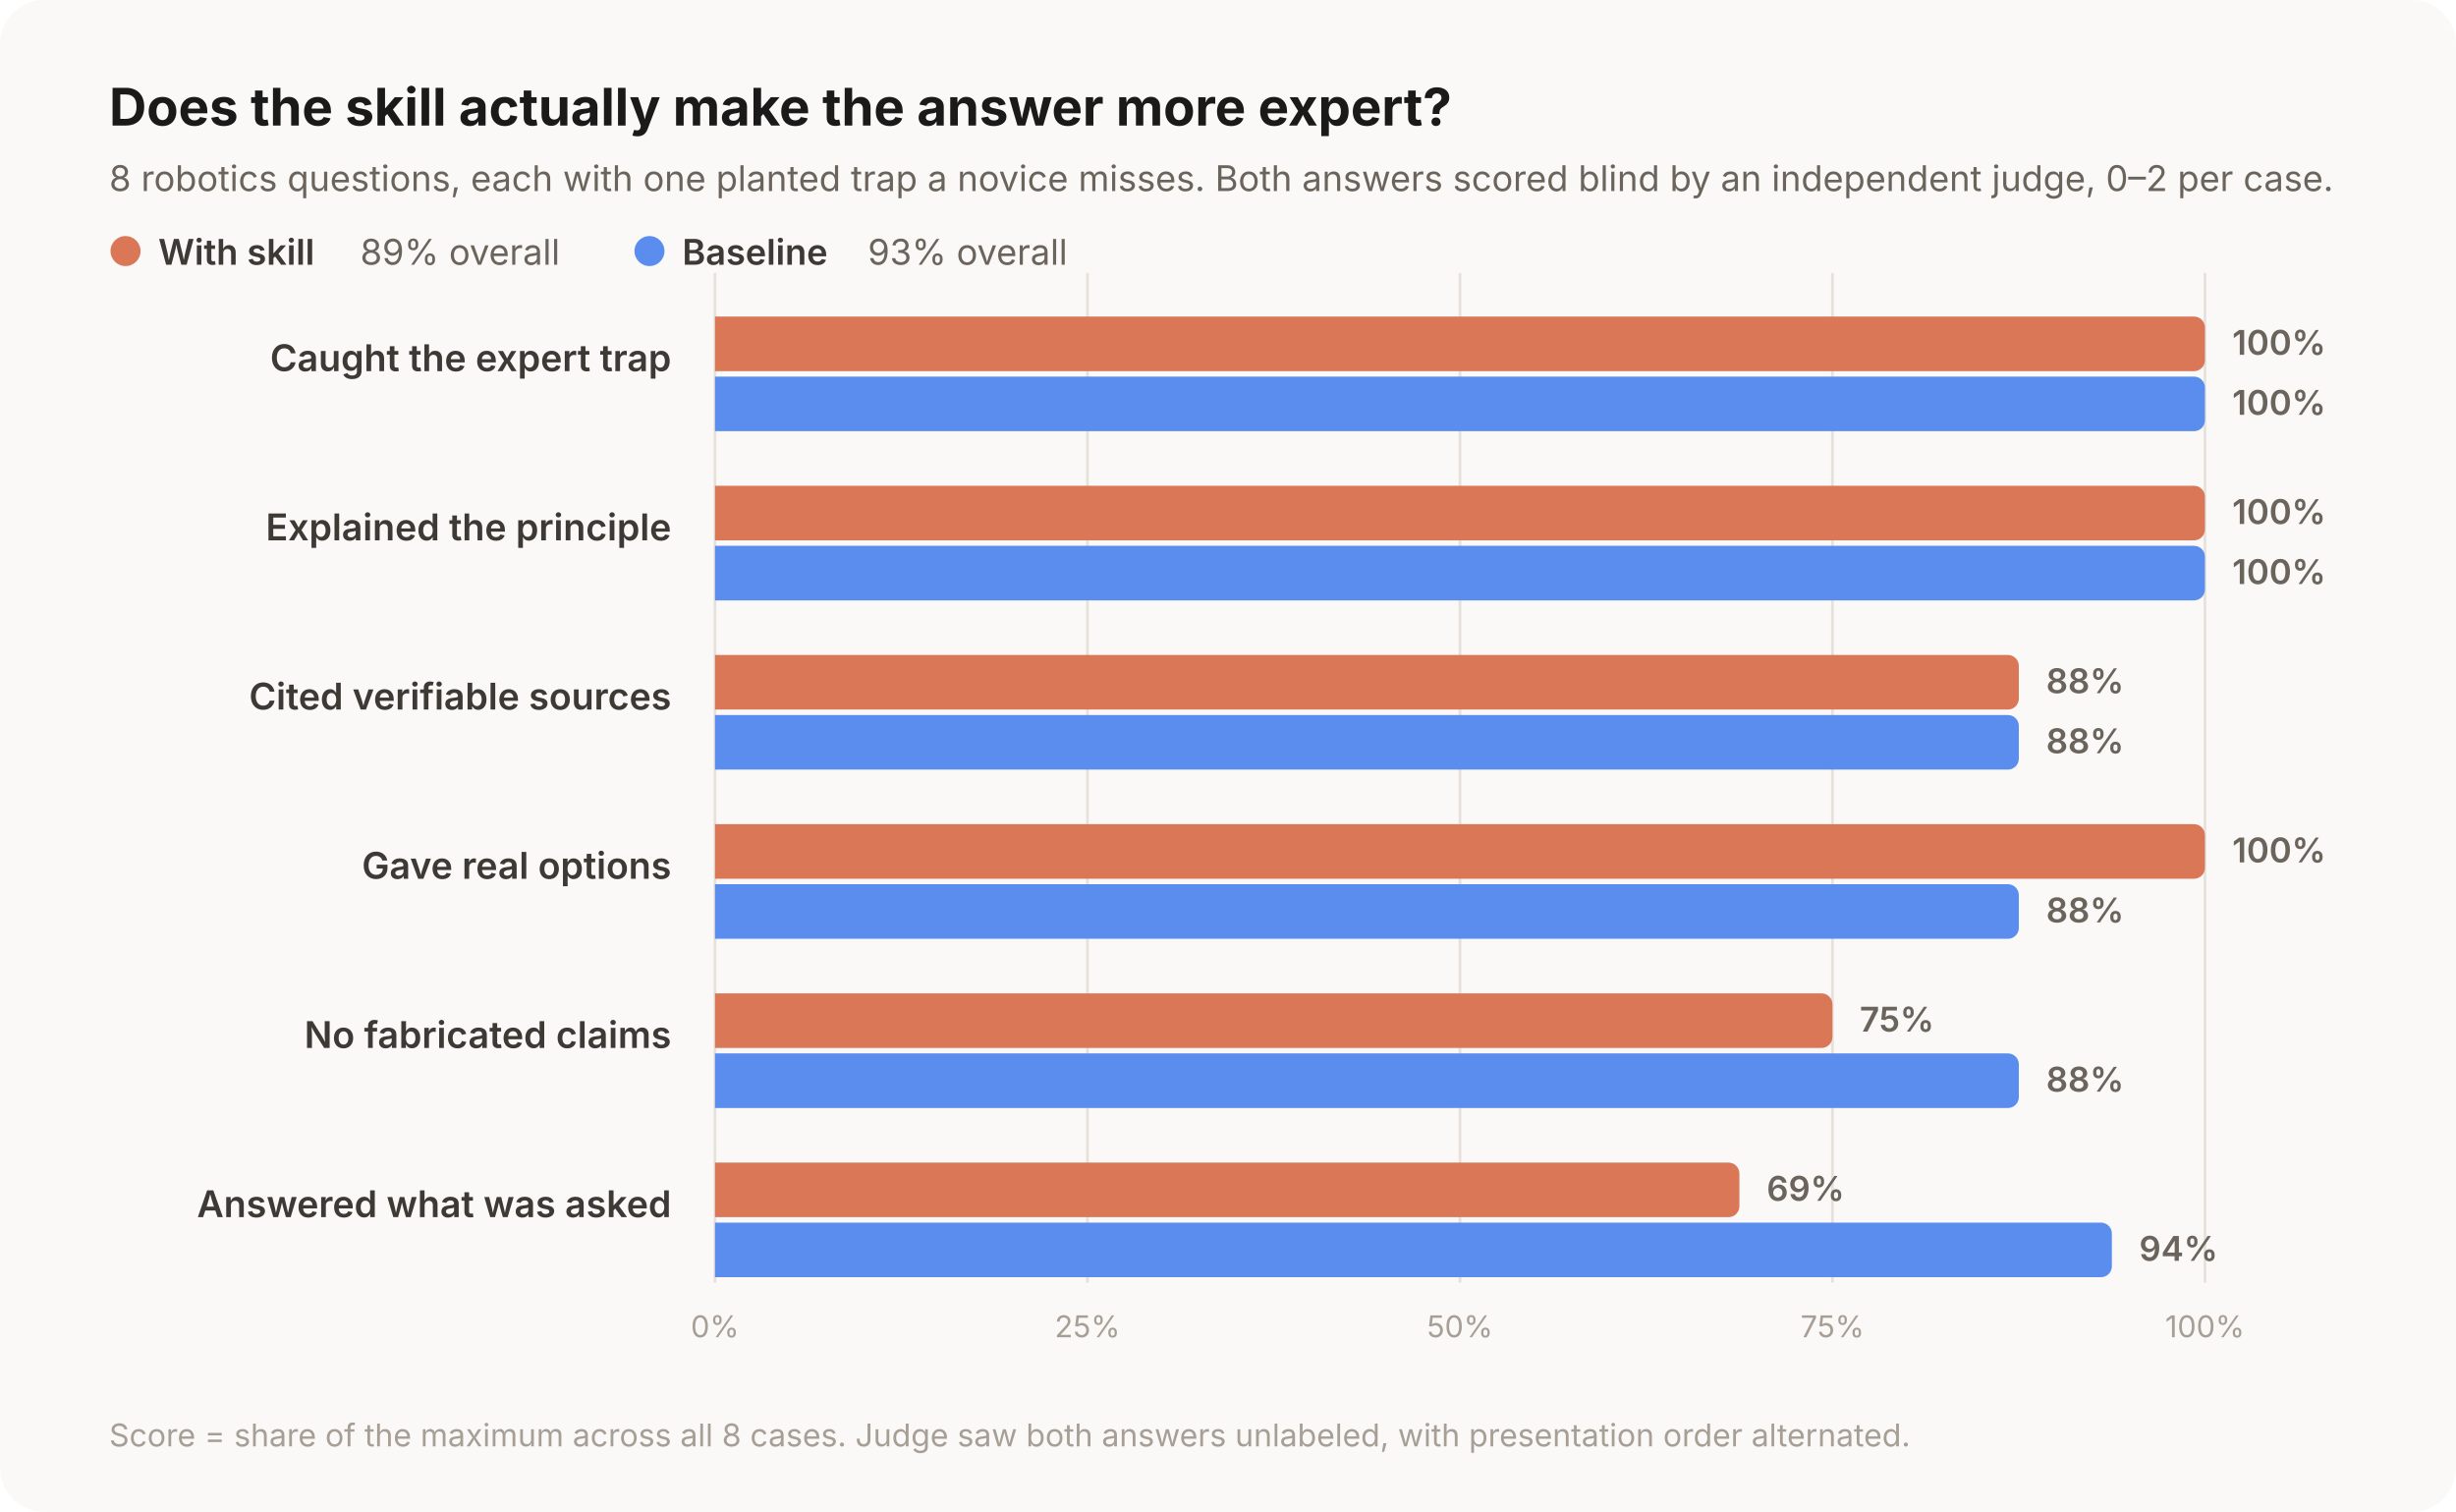
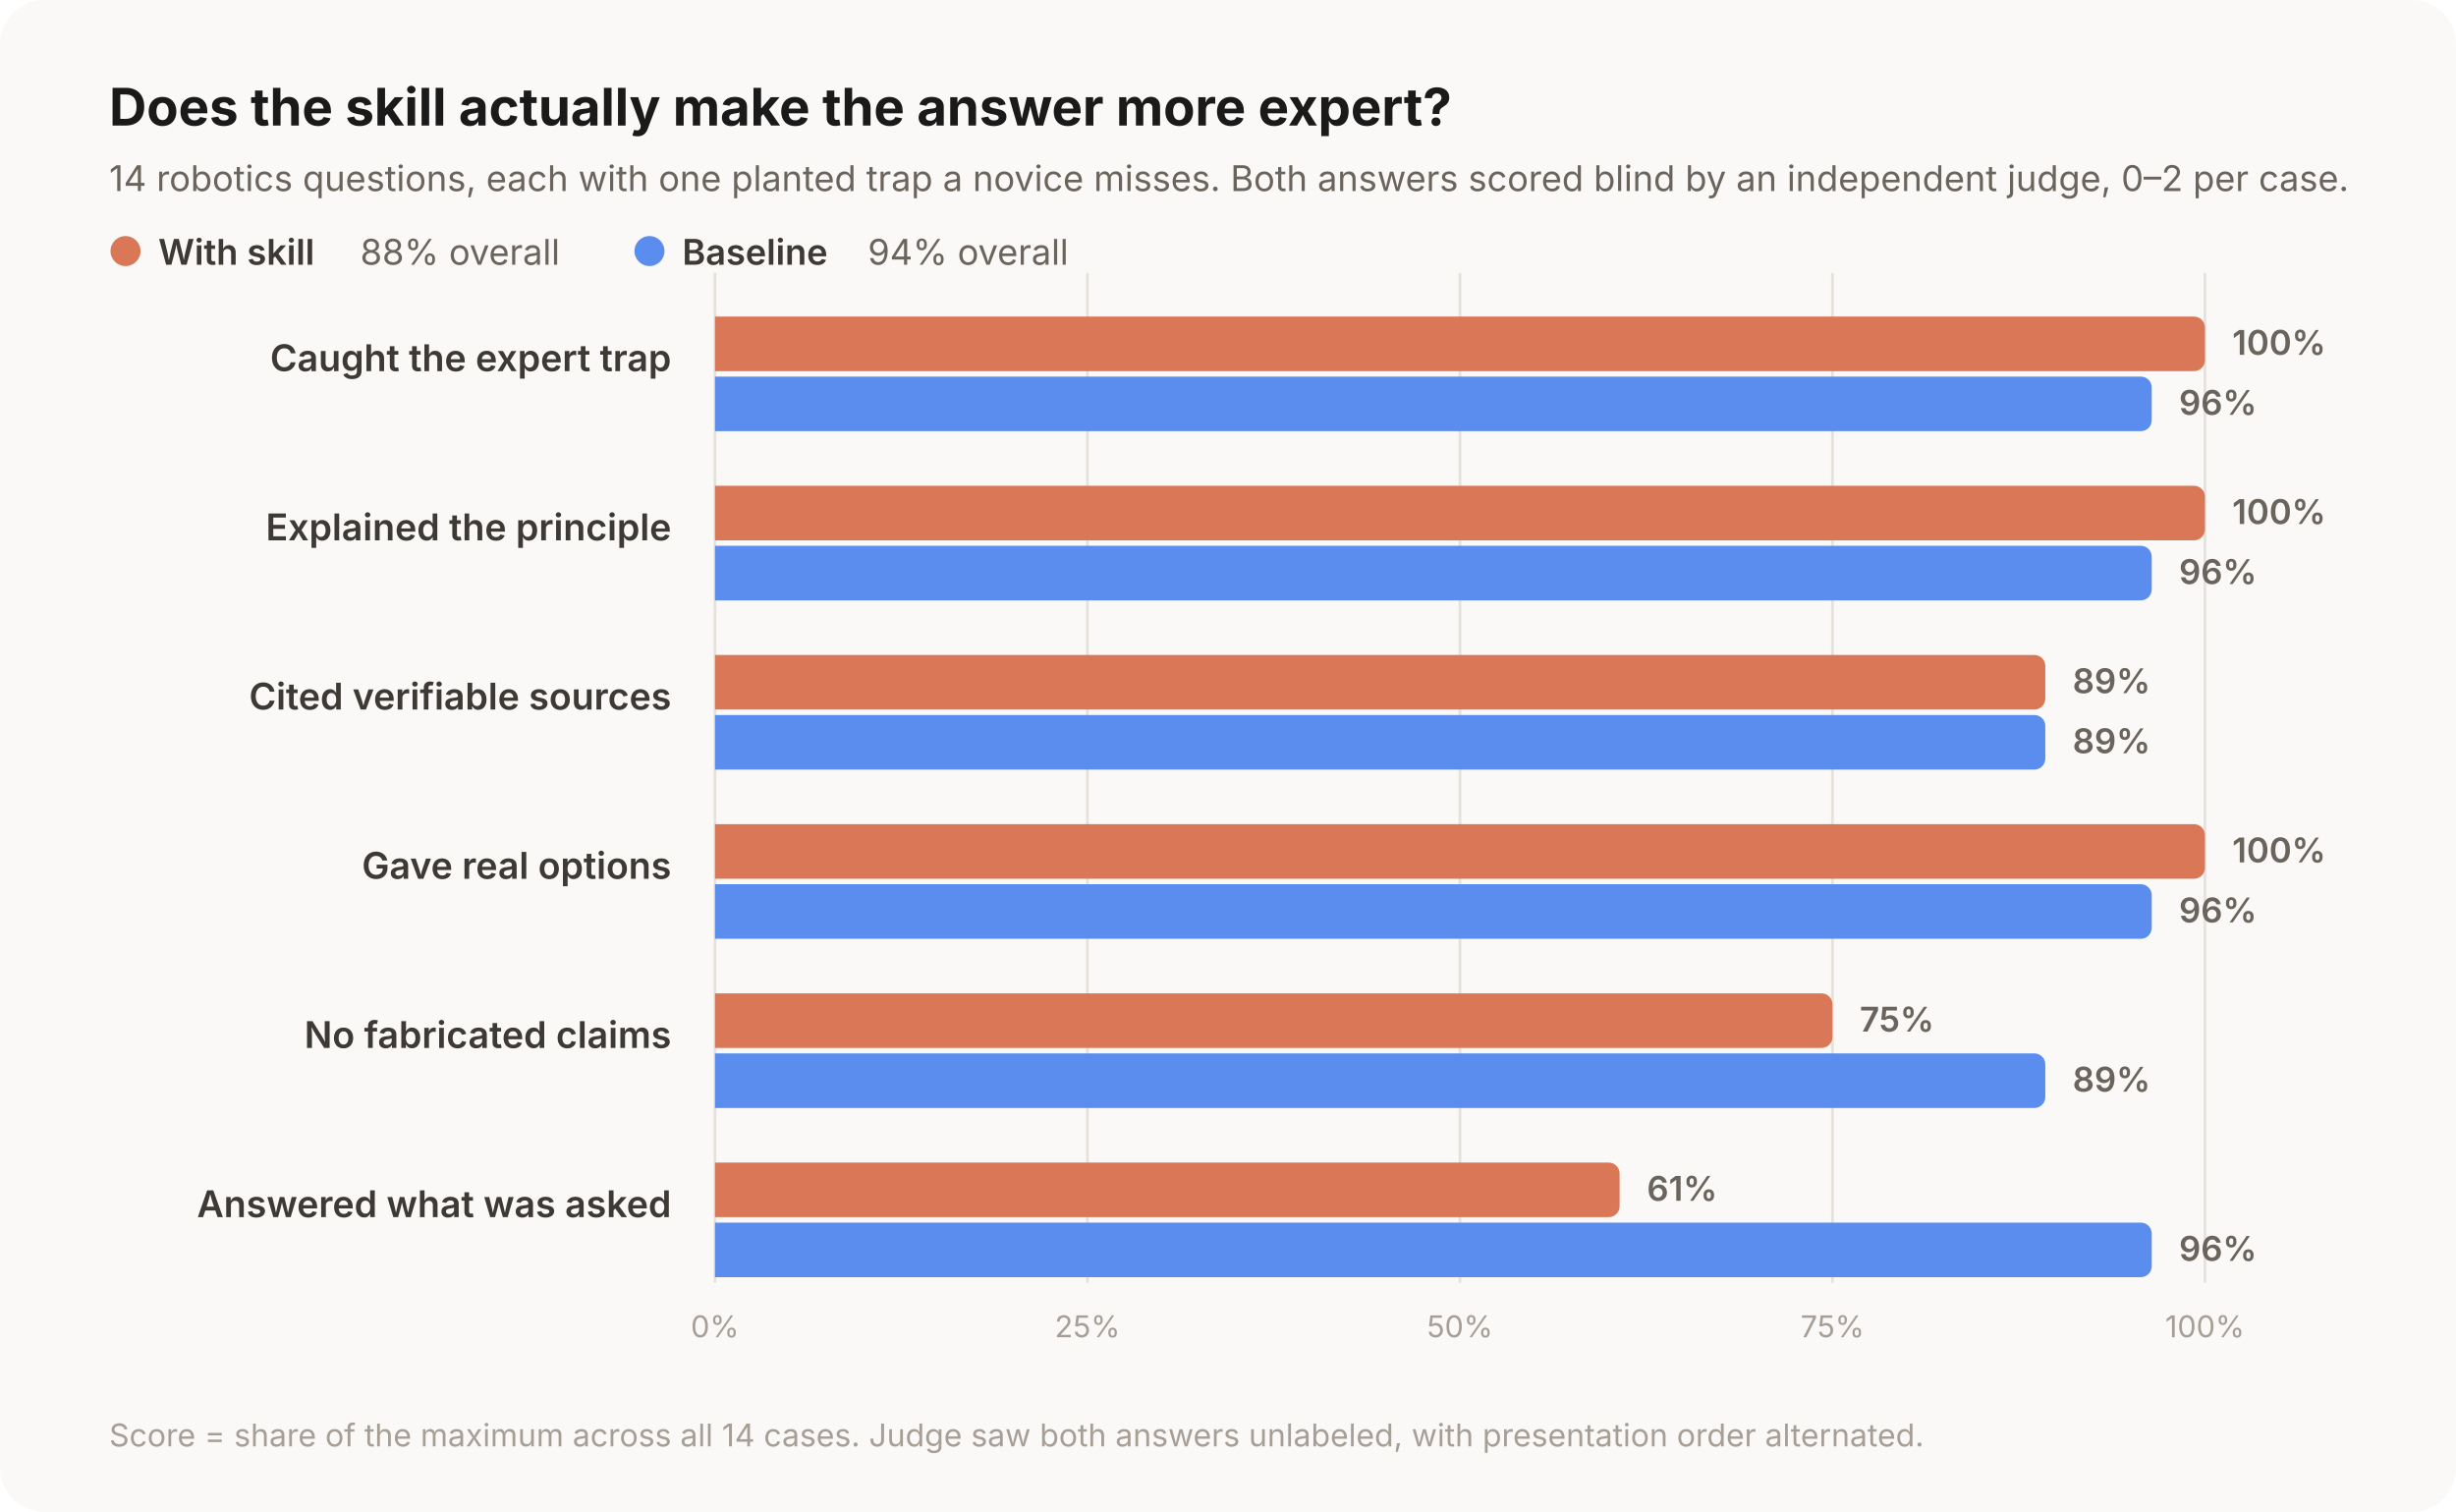
- <svg xmlns="http://www.w3.org/2000/svg" viewBox="0 0 900 554" width="900" height="554" role="img" aria-label="Grouped bar chart: skill-guided answers versus baseline across six expert-quality criteria, 8 blind-judged robotics cases">
+ <svg xmlns="http://www.w3.org/2000/svg" viewBox="0 0 900 554" width="900" height="554" role="img" aria-label="Grouped bar chart: skill-guided answers versus baseline across six expert-quality criteria, 14 blind-judged robotics cases">
  <style>
    .surface { fill: #FAF9F7; }
    .h1   { fill: #1A1A1A; }
    .h2   { fill: #6B645C; }
    .lab  { fill: #3D3934; }
    .val  { fill: #6B645C; }
    .ax   { fill: #A79E95; }
    .grid { stroke: #E6E1DB; }
    .s1   { fill: #D97757; }
    .s2   { fill: #5B8DEF; }
    @media (prefers-color-scheme: dark) {
      .surface { fill: #16151A; }
      .h1   { fill: #F5F3F0; }
      .h2   { fill: #A9A29A; }
      .lab  { fill: #D8D3CC; }
      .val  { fill: #A9A29A; }
      .ax   { fill: #6E675F; }
      .grid { stroke: #322F3A; }
      .s1   { fill: #CF6E4E; }
    }
  </style>
  <rect class="surface" width="900" height="554" rx="16" />
  <g font-family="ui-sans-serif,-apple-system,Segoe UI,Inter,Helvetica,Arial,sans-serif">
    <text class="h1" x="40" y="46" font-size="19" font-weight="700">Does the skill actually make the answer more expert?</text>
-     <text class="h2" x="40" y="70" font-size="13">8 robotics questions, each with one planted trap a novice misses. Both answers scored blind by an independent judge, 0–2 per case.</text>
+     <text class="h2" x="40" y="70" font-size="13">14 robotics questions, each with one planted trap a novice misses. Both answers scored blind by an independent judge, 0–2 per case.</text>
    <circle class="s1" cx="46" cy="92" r="5.5" />
    <text class="lab" x="58" y="97" font-size="13" font-weight="600">With skill</text>
-     <text class="val" x="132" y="97" font-size="13">89% overall</text>
+     <text class="val" x="132" y="97" font-size="13">88% overall</text>
    <circle class="s2" cx="238" cy="92" r="5.5" />
    <text class="lab" x="250" y="97" font-size="13" font-weight="600">Baseline</text>
-     <text class="val" x="318" y="97" font-size="13">93% overall</text>
+     <text class="val" x="318" y="97" font-size="13">94% overall</text>
    <line class="grid" x1="262.0" y1="100" x2="262.0" y2="470" stroke-width="1" />
    <text class="ax" x="262.0" y="490" font-size="11" text-anchor="middle">0%</text>
    <line class="grid" x1="398.5" y1="100" x2="398.5" y2="470" stroke-width="1" />
    <text class="ax" x="398.5" y="490" font-size="11" text-anchor="middle">25%</text>
    <line class="grid" x1="535.0" y1="100" x2="535.0" y2="470" stroke-width="1" />
    <text class="ax" x="535.0" y="490" font-size="11" text-anchor="middle">50%</text>
    <line class="grid" x1="671.5" y1="100" x2="671.5" y2="470" stroke-width="1" />
    <text class="ax" x="671.5" y="490" font-size="11" text-anchor="middle">75%</text>
    <line class="grid" x1="808.0" y1="100" x2="808.0" y2="470" stroke-width="1" />
    <text class="ax" x="808.0" y="490" font-size="11" text-anchor="middle">100%</text>
    <text class="lab" x="246" y="136" font-size="13.5" font-weight="600" text-anchor="end">Caught the expert trap</text>
    <path class="s1" d="M262 116 h542.0 a4 4 0 0 1 4 4 v12 a4 4 0 0 1 -4 4 h-542.0 z" />
    <text class="val" x="818.0" y="130" font-size="12.5" font-weight="600">100%</text>
-     <path class="s2" d="M262 138 h542.0 a4 4 0 0 1 4 4 v12 a4 4 0 0 1 -4 4 h-542.0 z" />
-     <text class="val" x="818.0" y="152" font-size="12.5" font-weight="600">100%</text>
+     <path class="s2" d="M262 138 h522.5 a4 4 0 0 1 4 4 v12 a4 4 0 0 1 -4 4 h-522.5 z" />
+     <text class="val" x="798.5" y="152" font-size="12.5" font-weight="600">96%</text>
    <text class="lab" x="246" y="198" font-size="13.5" font-weight="600" text-anchor="end">Explained the principle</text>
    <path class="s1" d="M262 178 h542.0 a4 4 0 0 1 4 4 v12 a4 4 0 0 1 -4 4 h-542.0 z" />
    <text class="val" x="818.0" y="192" font-size="12.5" font-weight="600">100%</text>
-     <path class="s2" d="M262 200 h542.0 a4 4 0 0 1 4 4 v12 a4 4 0 0 1 -4 4 h-542.0 z" />
-     <text class="val" x="818.0" y="214" font-size="12.5" font-weight="600">100%</text>
+     <path class="s2" d="M262 200 h522.5 a4 4 0 0 1 4 4 v12 a4 4 0 0 1 -4 4 h-522.5 z" />
+     <text class="val" x="798.5" y="214" font-size="12.5" font-weight="600">96%</text>
    <text class="lab" x="246" y="260" font-size="13.5" font-weight="600" text-anchor="end">Cited verifiable sources</text>
-     <path class="s1" d="M262 240 h473.8 a4 4 0 0 1 4 4 v12 a4 4 0 0 1 -4 4 h-473.8 z" />
-     <text class="val" x="749.8" y="254" font-size="12.5" font-weight="600">88%</text>
-     <path class="s2" d="M262 262 h473.8 a4 4 0 0 1 4 4 v12 a4 4 0 0 1 -4 4 h-473.8 z" />
-     <text class="val" x="749.8" y="276" font-size="12.5" font-weight="600">88%</text>
+     <path class="s1" d="M262 240 h483.5 a4 4 0 0 1 4 4 v12 a4 4 0 0 1 -4 4 h-483.5 z" />
+     <text class="val" x="759.5" y="254" font-size="12.5" font-weight="600">89%</text>
+     <path class="s2" d="M262 262 h483.5 a4 4 0 0 1 4 4 v12 a4 4 0 0 1 -4 4 h-483.5 z" />
+     <text class="val" x="759.5" y="276" font-size="12.5" font-weight="600">89%</text>
    <text class="lab" x="246" y="322" font-size="13.5" font-weight="600" text-anchor="end">Gave real options</text>
    <path class="s1" d="M262 302 h542.0 a4 4 0 0 1 4 4 v12 a4 4 0 0 1 -4 4 h-542.0 z" />
    <text class="val" x="818.0" y="316" font-size="12.5" font-weight="600">100%</text>
-     <path class="s2" d="M262 324 h473.8 a4 4 0 0 1 4 4 v12 a4 4 0 0 1 -4 4 h-473.8 z" />
-     <text class="val" x="749.8" y="338" font-size="12.5" font-weight="600">88%</text>
+     <path class="s2" d="M262 324 h522.5 a4 4 0 0 1 4 4 v12 a4 4 0 0 1 -4 4 h-522.5 z" />
+     <text class="val" x="798.5" y="338" font-size="12.5" font-weight="600">96%</text>
    <text class="lab" x="246" y="384" font-size="13.5" font-weight="600" text-anchor="end">No fabricated claims</text>
    <path class="s1" d="M262 364 h405.5 a4 4 0 0 1 4 4 v12 a4 4 0 0 1 -4 4 h-405.5 z" />
    <text class="val" x="681.5" y="378" font-size="12.5" font-weight="600">75%</text>
-     <path class="s2" d="M262 386 h473.8 a4 4 0 0 1 4 4 v12 a4 4 0 0 1 -4 4 h-473.8 z" />
-     <text class="val" x="749.8" y="400" font-size="12.5" font-weight="600">88%</text>
+     <path class="s2" d="M262 386 h483.5 a4 4 0 0 1 4 4 v12 a4 4 0 0 1 -4 4 h-483.5 z" />
+     <text class="val" x="759.5" y="400" font-size="12.5" font-weight="600">89%</text>
    <text class="lab" x="246" y="446" font-size="13.5" font-weight="600" text-anchor="end">Answered what was asked</text>
-     <path class="s1" d="M262 426 h371.4 a4 4 0 0 1 4 4 v12 a4 4 0 0 1 -4 4 h-371.4 z" />
-     <text class="val" x="647.4" y="440" font-size="12.5" font-weight="600">69%</text>
-     <path class="s2" d="M262 448 h507.9 a4 4 0 0 1 4 4 v12 a4 4 0 0 1 -4 4 h-507.9 z" />
-     <text class="val" x="783.9" y="462" font-size="12.5" font-weight="600">94%</text>
-     <text class="ax" x="40" y="530" font-size="11.5">Score = share of the maximum across all 8 cases. Judge saw both answers unlabeled, with presentation order alternated.</text>
+     <path class="s1" d="M262 426 h327.5 a4 4 0 0 1 4 4 v12 a4 4 0 0 1 -4 4 h-327.5 z" />
+     <text class="val" x="603.5" y="440" font-size="12.5" font-weight="600">61%</text>
+     <path class="s2" d="M262 448 h522.5 a4 4 0 0 1 4 4 v12 a4 4 0 0 1 -4 4 h-522.5 z" />
+     <text class="val" x="798.5" y="462" font-size="12.5" font-weight="600">96%</text>
+     <text class="ax" x="40" y="530" font-size="11.5">Score = share of the maximum across all 14 cases. Judge saw both answers unlabeled, with presentation order alternated.</text>
  </g>
</svg>
